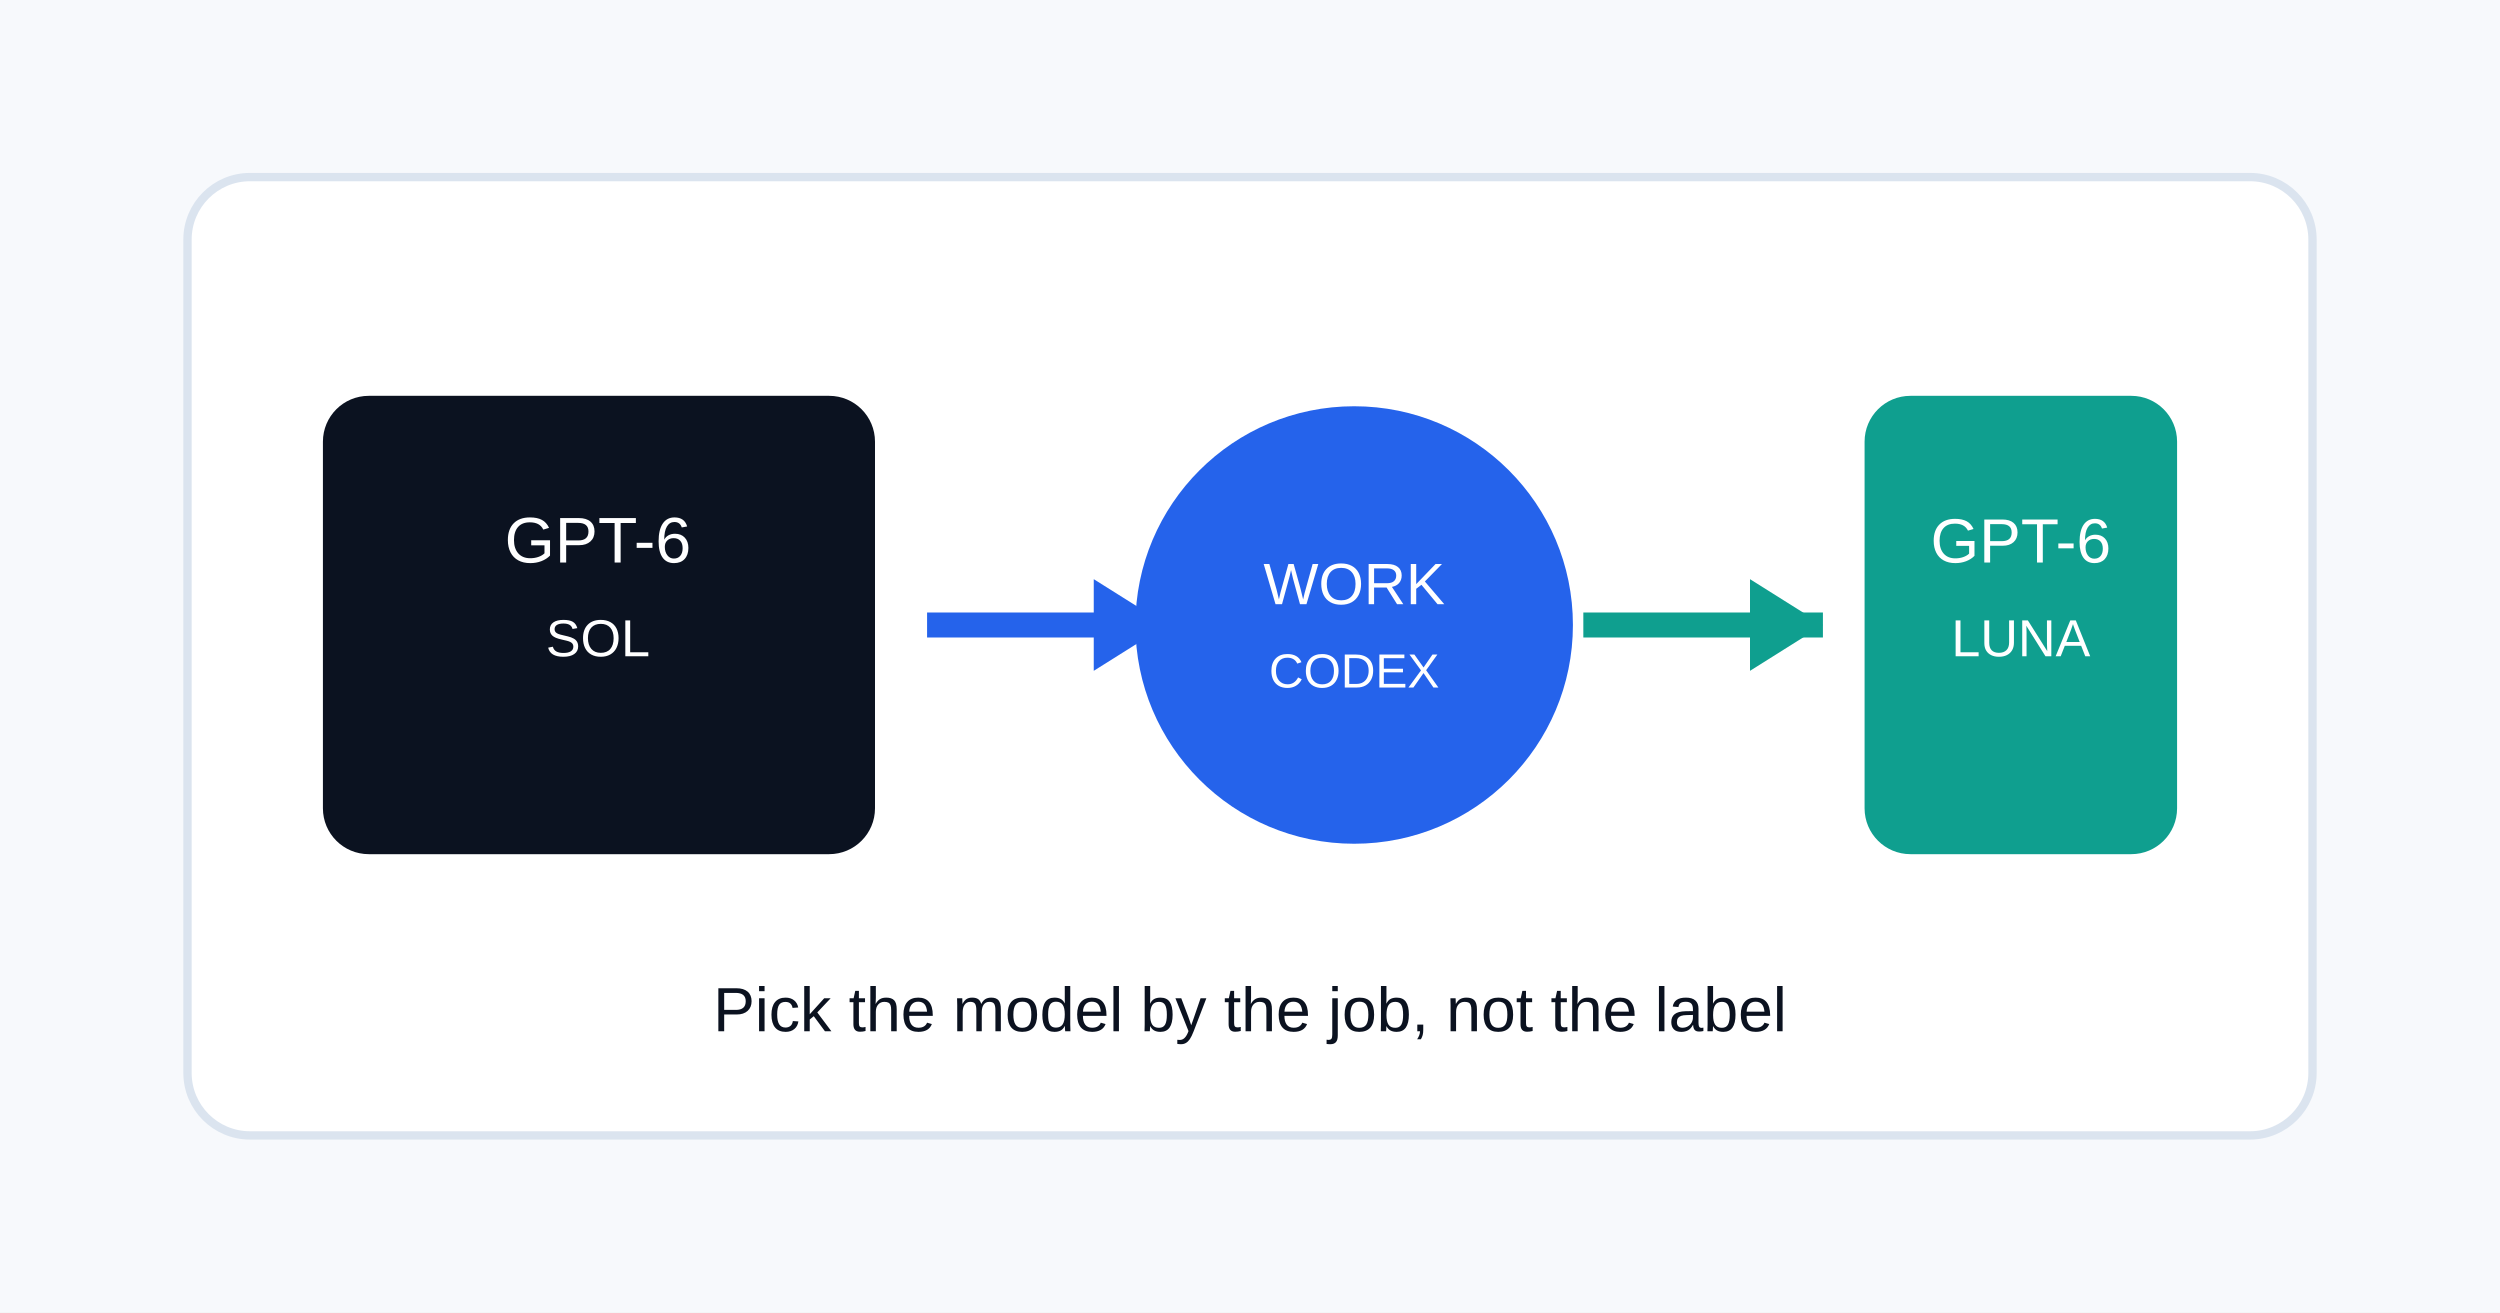
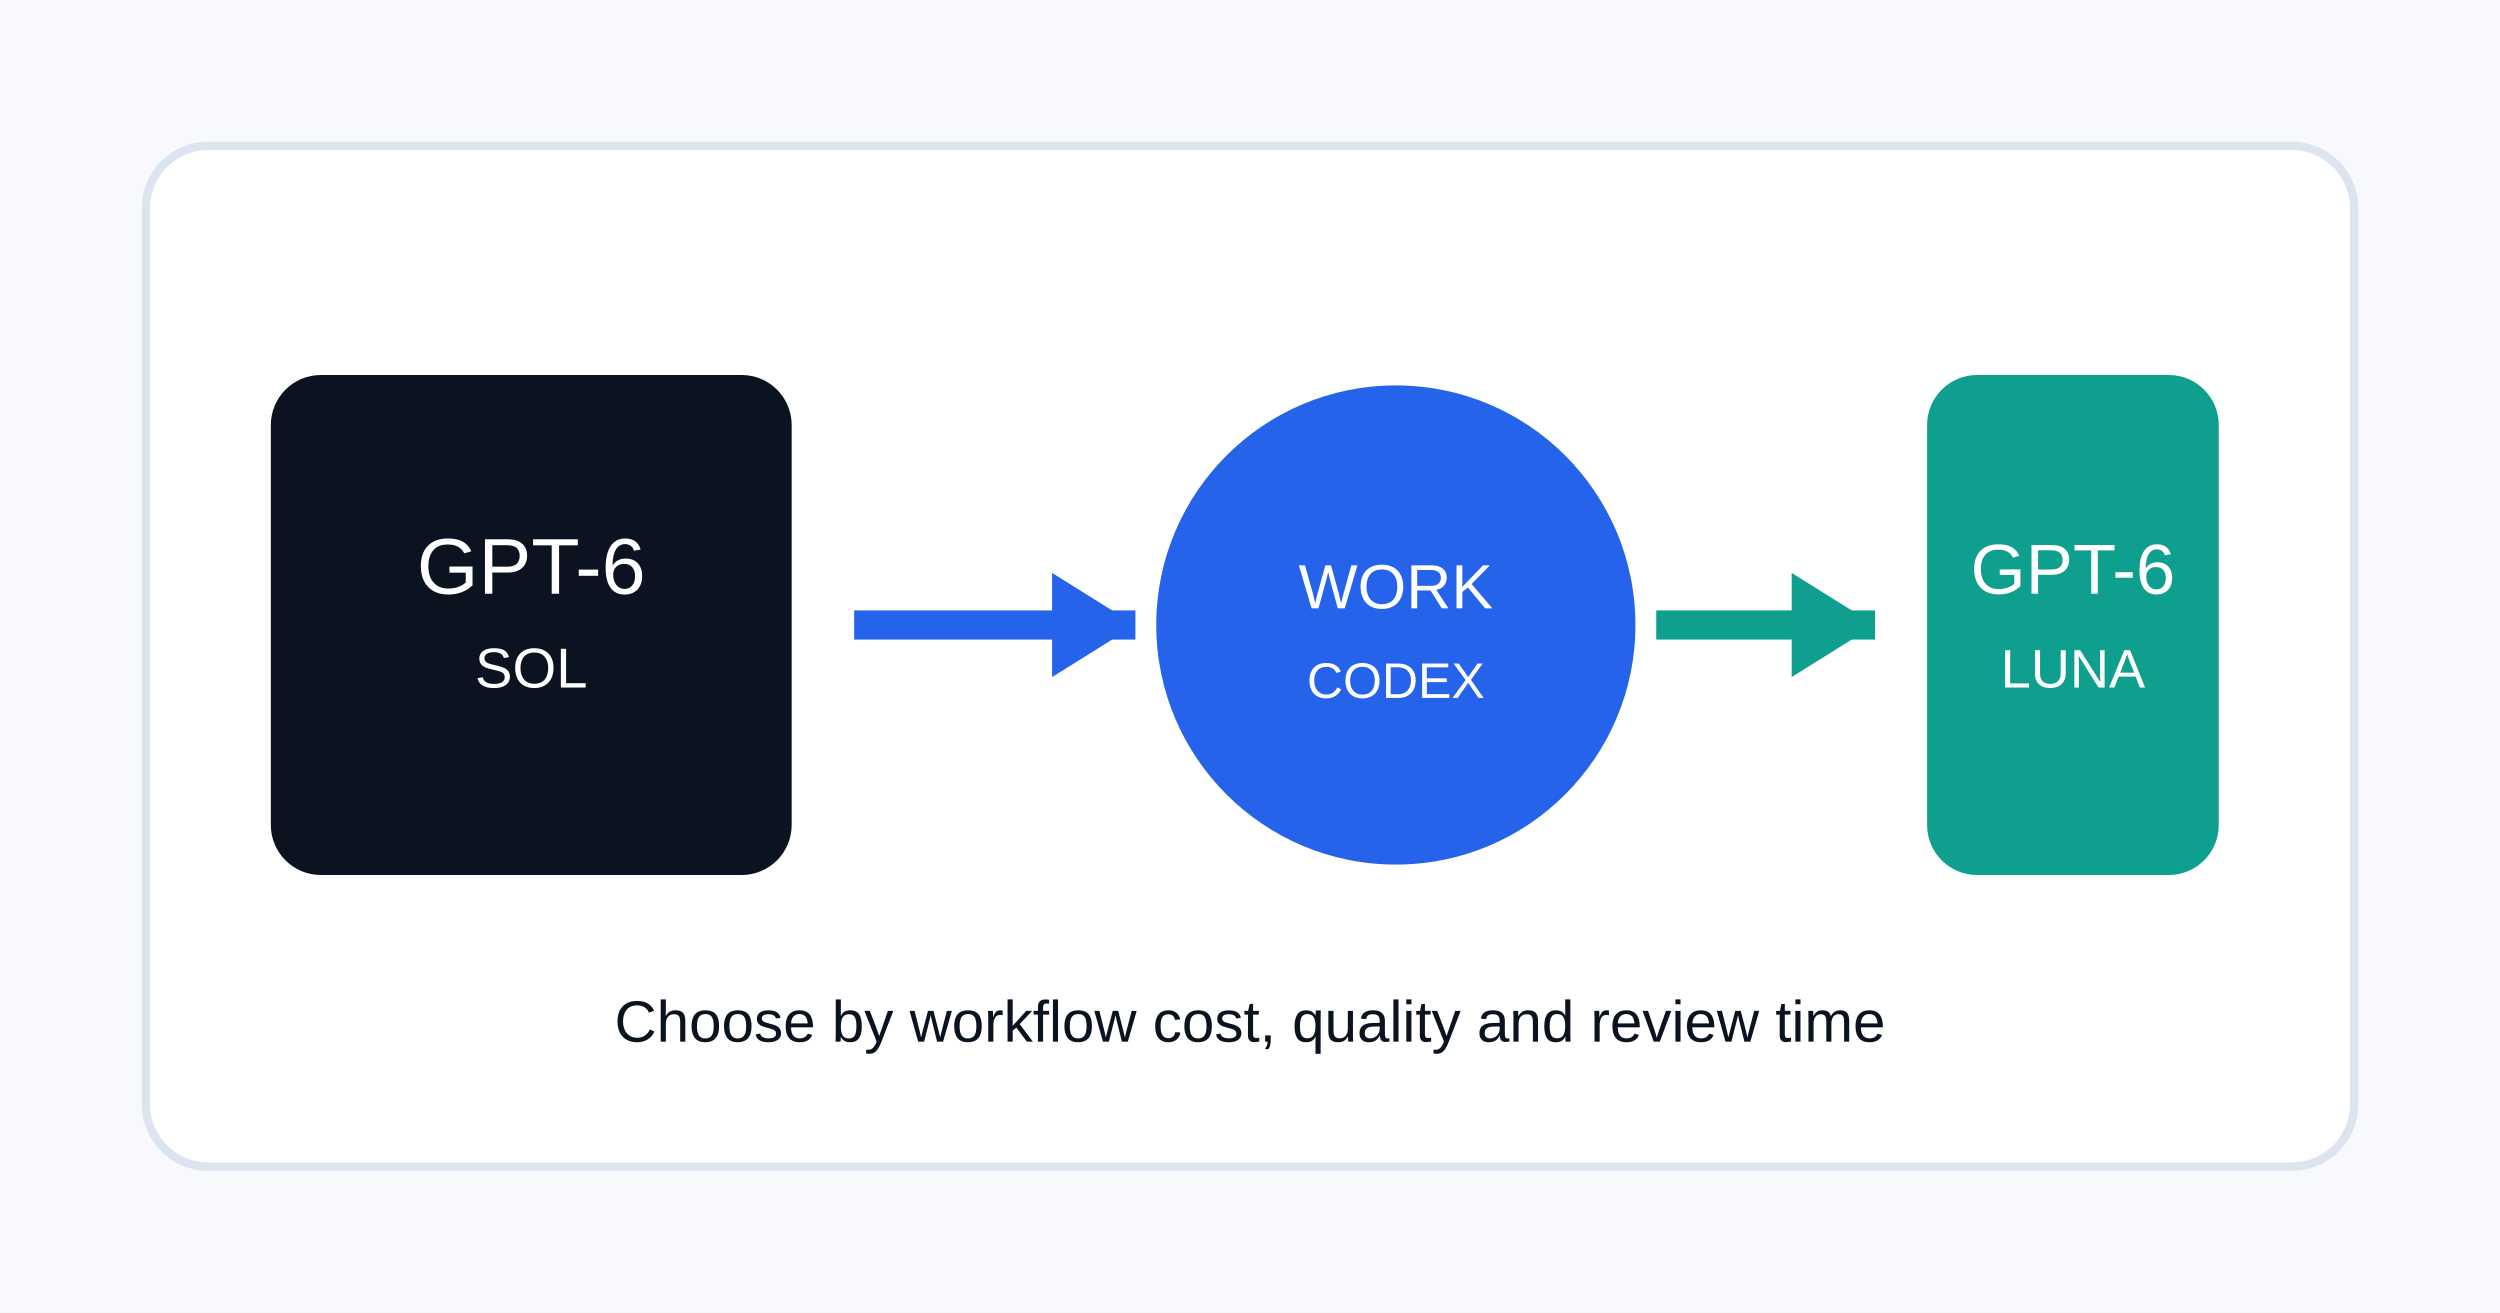
<svg xmlns="http://www.w3.org/2000/svg" width="1200" height="630" viewBox="0 0 1200 630">
  <rect width="1200" height="630" fill="#f7f9fc" />
-   <rect x="90" y="85" width="1020" height="460" rx="30" fill="#fff" stroke="#dbe4ef" stroke-width="4" />
-   <rect x="155" y="190" width="265" height="220" rx="22" fill="#0b1220" />
-   <text x="287" y="270" text-anchor="middle" font-family="Arial" font-size="31" fill="#fff">GPT-6</text>
-   <text x="287" y="315" text-anchor="middle" font-family="Arial" font-size="25" fill="#fff">SOL</text>
-   <path d="M445 300 H560" stroke="#2563eb" stroke-width="12" />
-   <polygon points="560,300 525,278 525,322" fill="#2563eb" />
-   <circle cx="650" cy="300" r="105" fill="#2563eb" />
-   <text x="650" y="290" text-anchor="middle" font-family="Arial" font-size="28" fill="#fff">WORK</text>
-   <text x="650" y="330" text-anchor="middle" font-family="Arial" font-size="23" fill="#fff">CODEX</text>
-   <path d="M760 300 H875" stroke="#0f9f8f" stroke-width="12" />
-   <polygon points="875,300 840,278 840,322" fill="#0f9f8f" />
-   <rect x="895" y="190" width="150" height="220" rx="22" fill="#0f9f8f" />
-   <text x="970" y="270" text-anchor="middle" font-family="Arial" font-size="30" fill="#fff">GPT-6</text>
-   <text x="970" y="315" text-anchor="middle" font-family="Arial" font-size="25" fill="#fff">LUNA</text>
-   <text x="600" y="495" text-anchor="middle" font-family="Arial" font-size="30" fill="#0b1220">Pick the model by the job, not the label</text>
+   <rect x="70" y="70" width="1060" height="490" rx="30" fill="#fff" stroke="#dbe4ef" stroke-width="4" />
+   <rect x="130" y="180" width="250" height="240" rx="24" fill="#0b1220" />
+   <text x="255" y="285" text-anchor="middle" font-family="Arial" font-size="38" fill="#fff">GPT-6</text>
+   <text x="255" y="330" text-anchor="middle" font-family="Arial" font-size="27" fill="#fff">SOL</text>
+   <path d="M410 300H545" stroke="#2563eb" stroke-width="14" />
+   <polygon points="545,300 505,275 505,325" fill="#2563eb" />
+   <circle cx="670" cy="300" r="115" fill="#2563eb" />
+   <text x="670" y="292" text-anchor="middle" font-family="Arial" font-size="30" fill="#fff">WORK</text>
+   <text x="670" y="335" text-anchor="middle" font-family="Arial" font-size="24" fill="#fff">CODEX</text>
+   <path d="M795 300H900" stroke="#0f9f8f" stroke-width="14" />
+   <polygon points="900,300 860,275 860,325" fill="#0f9f8f" />
+   <rect x="925" y="180" width="140" height="240" rx="24" fill="#0f9f8f" />
+   <text x="995" y="285" text-anchor="middle" font-family="Arial" font-size="34" fill="#fff">GPT-6</text>
+   <text x="995" y="330" text-anchor="middle" font-family="Arial" font-size="26" fill="#fff">LUNA</text>
+   <text x="600" y="500" text-anchor="middle" font-family="Arial" font-size="28" fill="#0b1220">Choose by workflow cost, quality and review time</text>
</svg>
